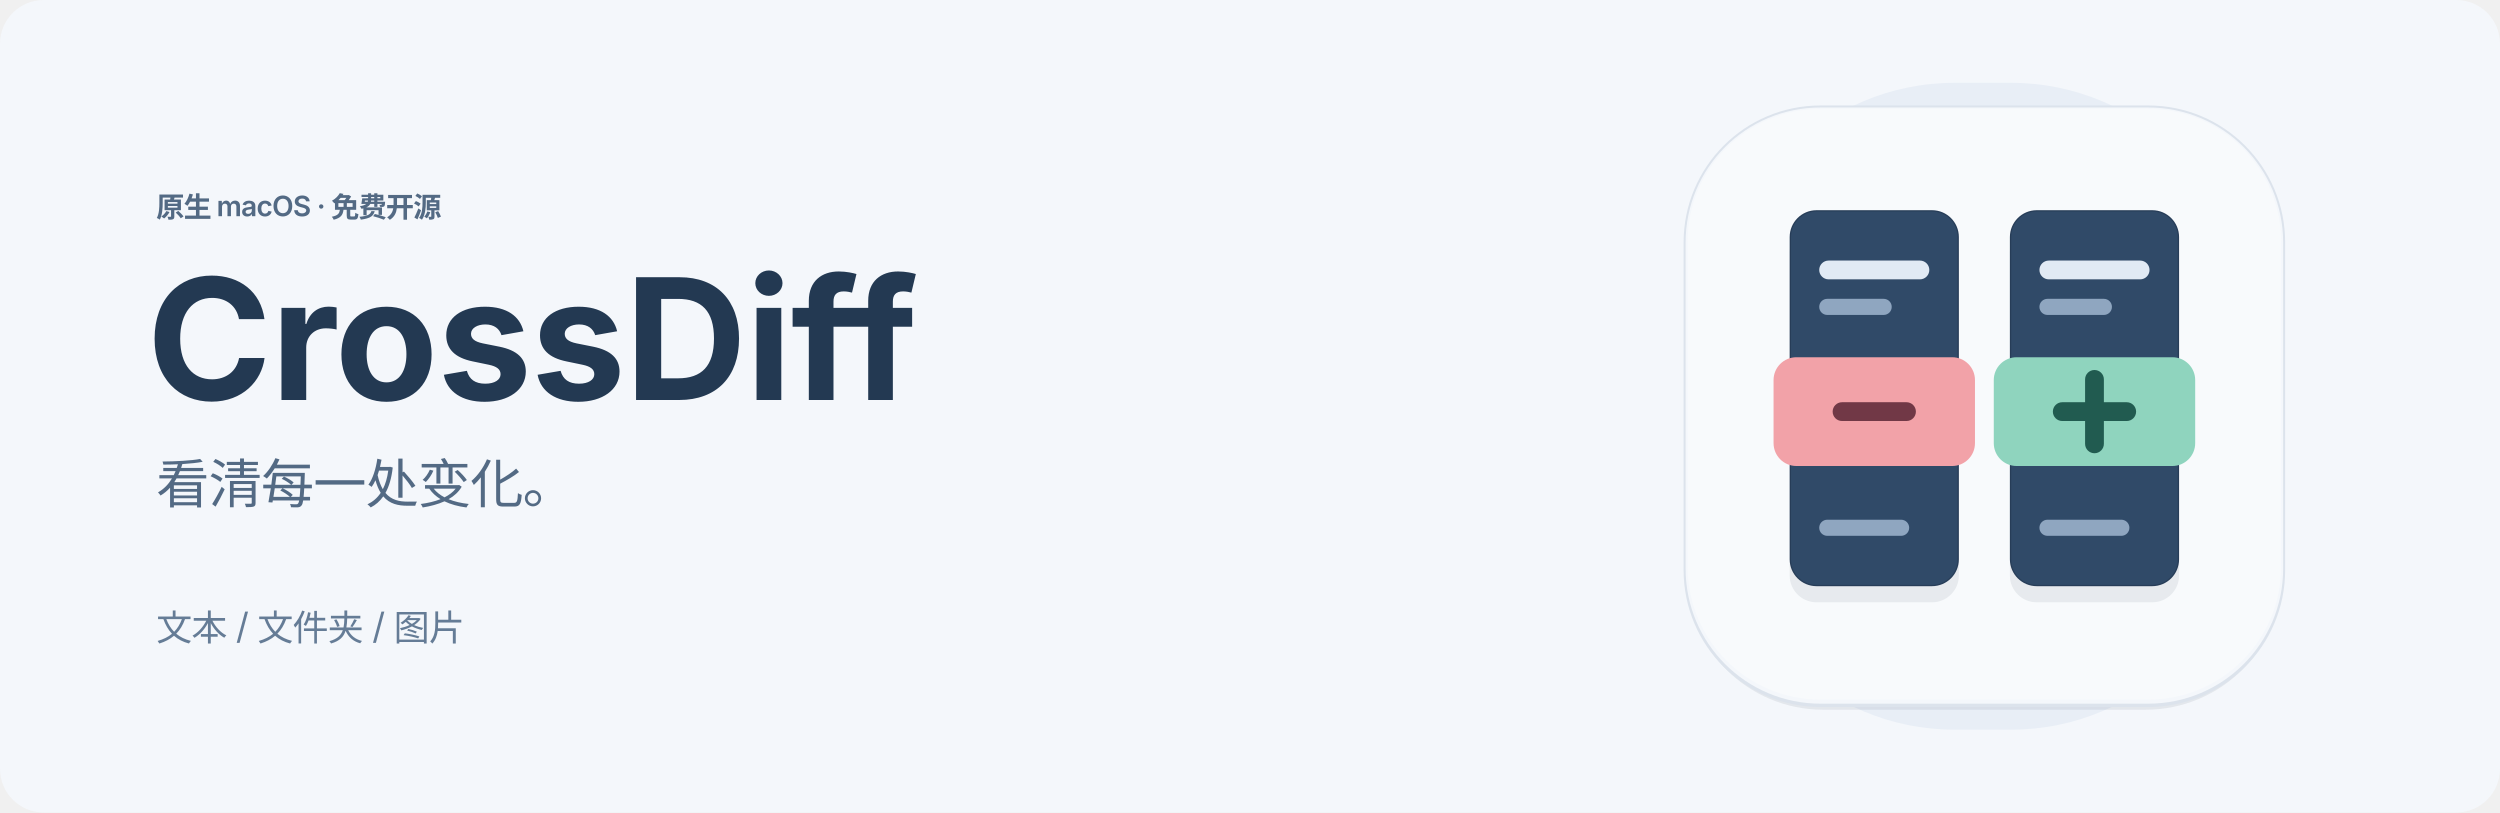
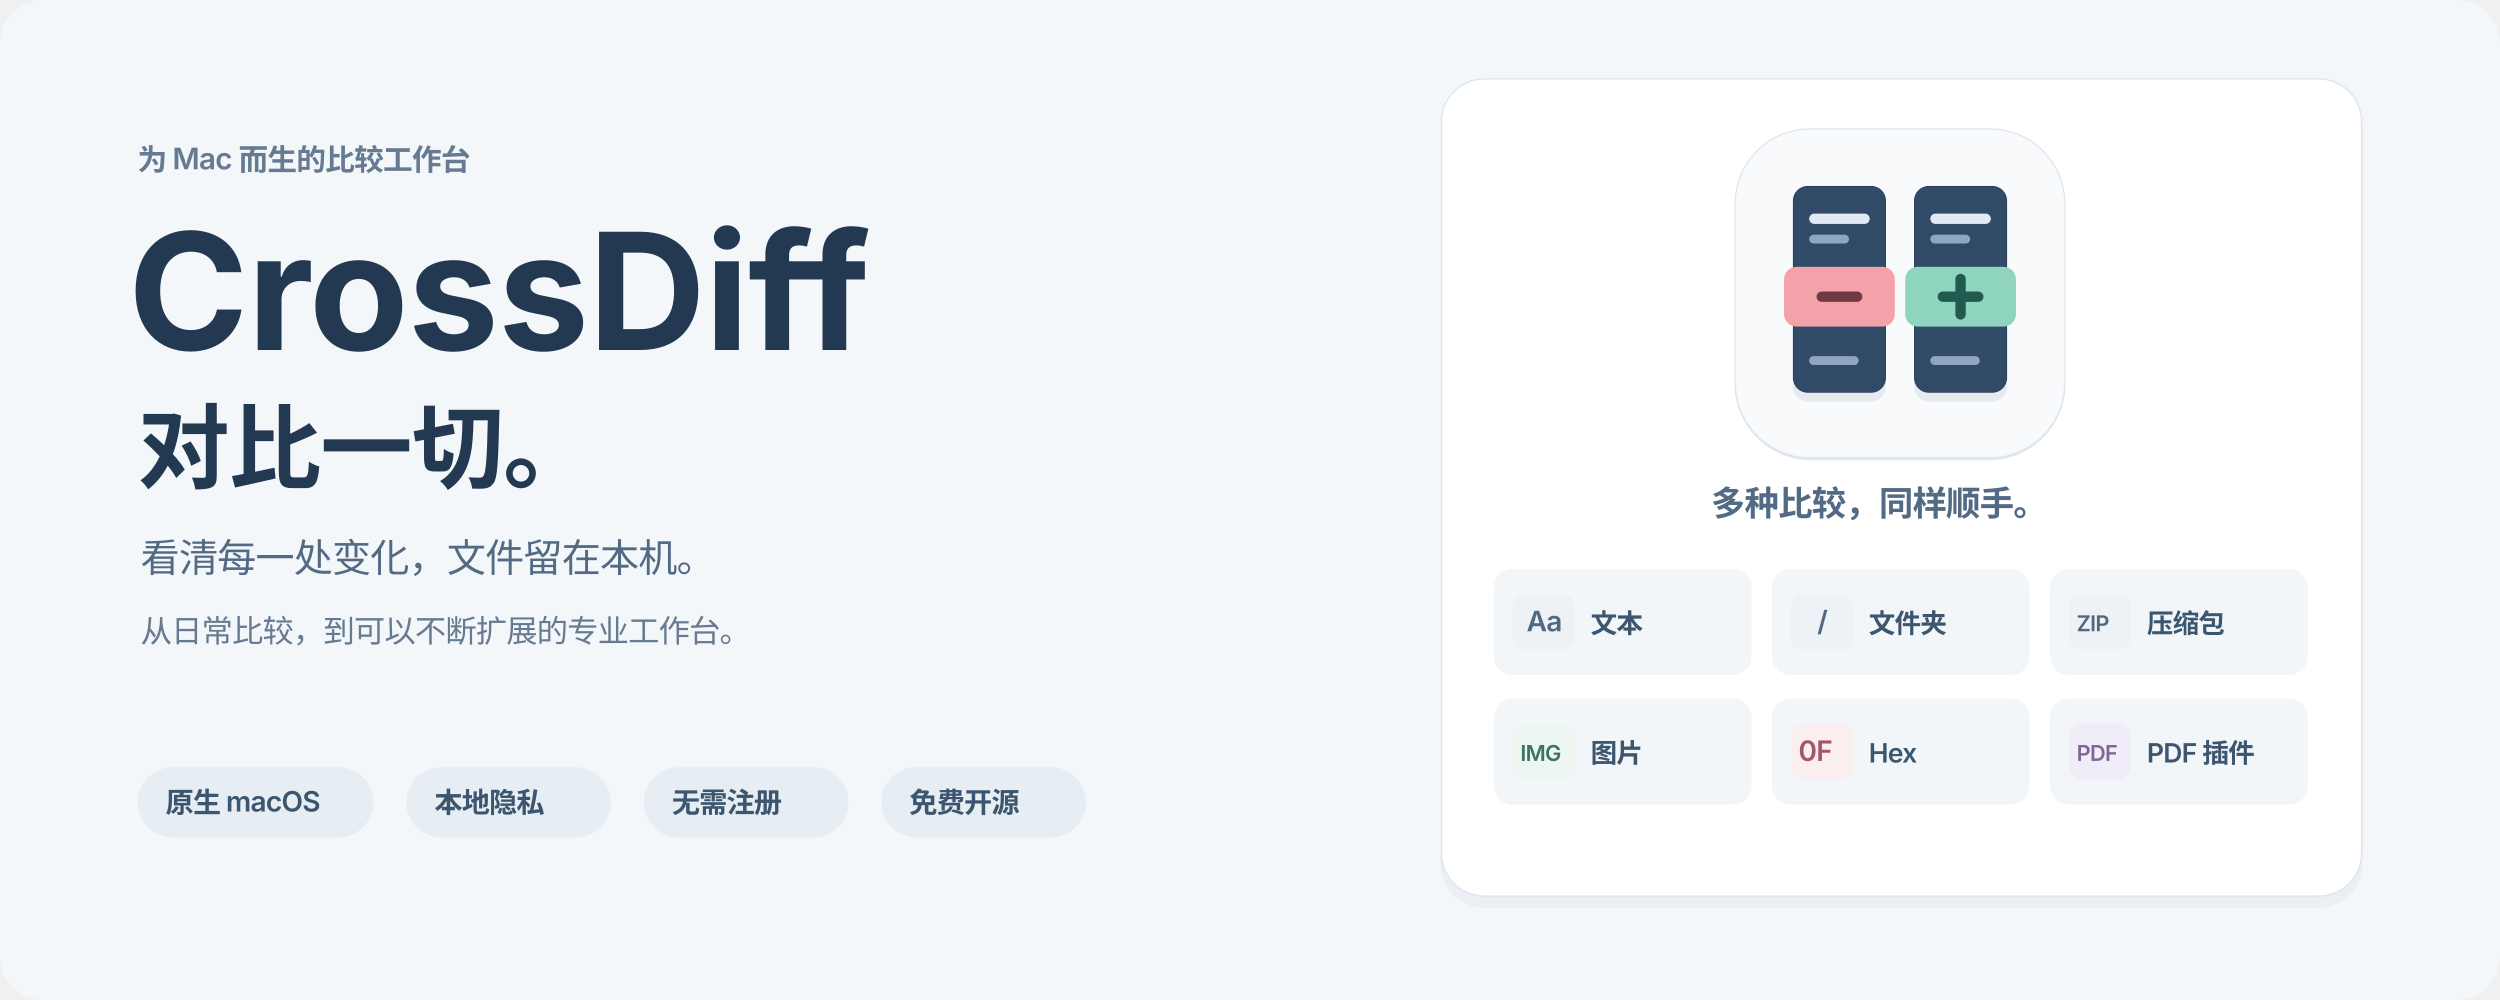
- <svg xmlns="http://www.w3.org/2000/svg" width="1600" height="520" viewBox="0 0 1600 520" role="img" aria-label="CrossDiff">
-   <rect x="0.0" y="0.0" width="1600.0" height="520.0" rx="28.0" fill="#F4F7FB" opacity="1.0" />
-   <rect x="1101.0" y="53.0" width="336.0" height="414.0" rx="150.0" fill="#E8EEF6" opacity="1.0" />
-   <text x="100.0" y="139.0" font-family="-apple-system, BlinkMacSystemFont, 'Segoe UI', sans-serif" font-size="18.0" font-weight="600" letter-spacing="-0.5" fill="#536A84">原生 macOS · 免费开源</text>
-   <text x="94.0" y="256.0" font-family="-apple-system, BlinkMacSystemFont, 'Segoe UI', sans-serif" font-size="108.0" font-weight="700" letter-spacing="-0.5" fill="#233952">CrossDiff</text>
-   <text x="100.0" y="322.0" font-family="-apple-system, BlinkMacSystemFont, 'Segoe UI', sans-serif" font-size="34.0" font-weight="400" letter-spacing="-0.5" fill="#536A84">看清每一处变化。</text>
-   <text x="100.0" y="410.0" font-family="-apple-system, BlinkMacSystemFont, 'Segoe UI', sans-serif" font-size="23.0" font-weight="400" letter-spacing="-0.5" fill="#657C96">文本  /  文件夹  /  图片</text>
-   <rect x="1079.219" y="72.656" width="381.562" height="381.562" rx="87.656" fill="#14263E" opacity="0.08" />
-   <rect x="1077.5" y="67.5" width="385.0" height="385.0" rx="87.656" fill="#DCE3EC" opacity="1.0" />
-   <rect x="1078.789" y="68.789" width="382.422" height="381.562" rx="86.367" fill="#F4F7FB" opacity="1.0" />
-   <rect x="1080.078" y="69.648" width="379.844" height="378.125" rx="85.078" fill="#F8FAFC" opacity="1.0" />
-   <rect x="1145.391" y="144.844" width="108.281" height="240.625" rx="17.188" fill="#14263E" opacity="0.075" />
-   <rect x="1145.391" y="134.531" width="108.281" height="240.625" rx="17.188" fill="#273D58" opacity="1.0" />
-   <rect x="1146.25" y="135.391" width="106.562" height="238.906" rx="16.328" fill="#304A68" opacity="1.0" />
-   <rect x="1164.297" y="166.758" width="70.469" height="12.031" rx="6.016" fill="#E1EAF4" opacity="1.0" />
-   <rect x="1164.297" y="191.25" width="46.406" height="10.312" rx="5.156" fill="#8FA6C0" opacity="1.0" />
-   <rect x="1164.297" y="332.617" width="57.578" height="10.312" rx="5.156" fill="#8FA6C0" opacity="1.0" />
-   <rect x="1286.328" y="144.844" width="108.281" height="240.625" rx="17.188" fill="#14263E" opacity="0.075" />
-   <rect x="1286.328" y="134.531" width="108.281" height="240.625" rx="17.188" fill="#273D58" opacity="1.0" />
-   <rect x="1287.188" y="135.391" width="106.562" height="238.906" rx="16.328" fill="#304A68" opacity="1.0" />
-   <rect x="1305.234" y="166.758" width="70.469" height="12.031" rx="6.016" fill="#E1EAF4" opacity="1.0" />
-   <rect x="1305.234" y="191.25" width="46.406" height="10.312" rx="5.156" fill="#8FA6C0" opacity="1.0" />
-   <rect x="1305.234" y="332.617" width="57.578" height="10.312" rx="5.156" fill="#8FA6C0" opacity="1.0" />
-   <rect x="1135.078" y="228.633" width="128.906" height="69.609" rx="14.609" fill="#F2A2A8" opacity="1.0" />
-   <rect x="1276.016" y="228.633" width="128.906" height="69.609" rx="14.609" fill="#8FD4BE" opacity="1.0" />
-   <rect x="1172.891" y="257.422" width="53.281" height="12.031" rx="6.016" fill="#713846" opacity="1.0" />
-   <rect x="1313.828" y="257.422" width="53.281" height="12.031" rx="6.016" fill="#215B50" opacity="1.0" />
-   <rect x="1334.453" y="236.797" width="12.031" height="53.281" rx="6.016" fill="#215B50" opacity="1.0" />
+ <svg xmlns="http://www.w3.org/2000/svg" width="1600" height="640" viewBox="0 0 1600 640" role="img" aria-label="CrossDiff">
+   <rect x="0.0" y="0.0" width="1600.0" height="640.0" rx="28.0" fill="#F4F7FA" opacity="1.0" />
+   <text x="88.0" y="109.0" font-family="-apple-system, BlinkMacSystemFont, 'Segoe UI', sans-serif" font-size="19.0" font-weight="600" letter-spacing="-0.5" fill="#667A91">为 Mac 而生的比较工作台</text>
+   <text x="82.0" y="224.0" font-family="-apple-system, BlinkMacSystemFont, 'Segoe UI', sans-serif" font-size="104.0" font-weight="700" letter-spacing="-0.5" fill="#233952">CrossDiff</text>
+   <text x="88.0" y="308.0" font-family="-apple-system, BlinkMacSystemFont, 'Segoe UI', sans-serif" font-size="59.0" font-weight="600" letter-spacing="-0.5" fill="#233952">对比一切。</text>
+   <text x="90.0" y="366.0" font-family="-apple-system, BlinkMacSystemFont, 'Segoe UI', sans-serif" font-size="25.0" font-weight="400" letter-spacing="-0.5" fill="#536A84">看清每一处变化，文件留在本机。</text>
+   <text x="90.0" y="411.0" font-family="-apple-system, BlinkMacSystemFont, 'Segoe UI', sans-serif" font-size="20.0" font-weight="400" letter-spacing="-0.5" fill="#667A91">从日常比较，到可以不断扩展的专业工作台。</text>
+   <rect x="88.0" y="491.0" width="151.0" height="45.0" rx="22.5" fill="#E6EDF3" opacity="1.0" />
+   <text x="106.0" y="520.0" font-family="-apple-system, BlinkMacSystemFont, 'Segoe UI', sans-serif" font-size="18.0" font-weight="600" letter-spacing="-0.5" fill="#3C566F">原生 macOS</text>
+   <rect x="260.0" y="491.0" width="131.0" height="45.0" rx="22.5" fill="#E6EDF3" opacity="1.0" />
+   <text x="278.0" y="520.0" font-family="-apple-system, BlinkMacSystemFont, 'Segoe UI', sans-serif" font-size="18.0" font-weight="600" letter-spacing="-0.5" fill="#3C566F">本地隐私</text>
+   <rect x="412.0" y="491.0" width="131.0" height="45.0" rx="22.5" fill="#E6EDF3" opacity="1.0" />
+   <text x="430.0" y="520.0" font-family="-apple-system, BlinkMacSystemFont, 'Segoe UI', sans-serif" font-size="18.0" font-weight="600" letter-spacing="-0.5" fill="#3C566F">无需注册</text>
+   <rect x="564.0" y="491.0" width="131.0" height="45.0" rx="22.5" fill="#E6EDF3" opacity="1.0" />
+   <text x="582.0" y="520.0" font-family="-apple-system, BlinkMacSystemFont, 'Segoe UI', sans-serif" font-size="18.0" font-weight="600" letter-spacing="-0.5" fill="#3C566F">免费开源</text>
+   <rect x="922.0" y="57.0" width="590.0" height="524.0" rx="28.0" fill="#233952" opacity="0.045" />
+   <rect x="922.0" y="50.0" width="590.0" height="524.0" rx="28.0" fill="#DEE7EF" opacity="1.0" />
+   <rect x="923.0" y="51.0" width="588.0" height="522.0" rx="27.0" fill="#FFFFFF" opacity="1.0" />
+   <rect x="1111.07" y="84.961" width="209.859" height="209.859" rx="48.211" fill="#14263E" opacity="0.08" />
+   <rect x="1110.125" y="82.125" width="211.75" height="211.75" rx="48.211" fill="#DCE3EC" opacity="1.0" />
+   <rect x="1110.834" y="82.834" width="210.332" height="209.859" rx="47.502" fill="#F4F7FB" opacity="1.0" />
+   <rect x="1111.543" y="83.307" width="208.914" height="207.969" rx="46.793" fill="#F8FAFC" opacity="1.0" />
+   <rect x="1147.465" y="124.664" width="59.555" height="132.344" rx="9.453" fill="#14263E" opacity="0.075" />
+   <rect x="1147.465" y="118.992" width="59.555" height="132.344" rx="9.453" fill="#273D58" opacity="1.0" />
+   <rect x="1147.938" y="119.465" width="58.609" height="131.398" rx="8.98" fill="#304A68" opacity="1.0" />
+   <rect x="1157.863" y="136.717" width="38.758" height="6.617" rx="3.309" fill="#E1EAF4" opacity="1.0" />
+   <rect x="1157.863" y="150.188" width="25.523" height="5.672" rx="2.836" fill="#8FA6C0" opacity="1.0" />
+   <rect x="1157.863" y="227.939" width="31.668" height="5.672" rx="2.836" fill="#8FA6C0" opacity="1.0" />
+   <rect x="1224.98" y="124.664" width="59.555" height="132.344" rx="9.453" fill="#14263E" opacity="0.075" />
+   <rect x="1224.98" y="118.992" width="59.555" height="132.344" rx="9.453" fill="#273D58" opacity="1.0" />
+   <rect x="1225.453" y="119.465" width="58.609" height="131.398" rx="8.98" fill="#304A68" opacity="1.0" />
+   <rect x="1235.379" y="136.717" width="38.758" height="6.617" rx="3.309" fill="#E1EAF4" opacity="1.0" />
+   <rect x="1235.379" y="150.188" width="25.523" height="5.672" rx="2.836" fill="#8FA6C0" opacity="1.0" />
+   <rect x="1235.379" y="227.939" width="31.668" height="5.672" rx="2.836" fill="#8FA6C0" opacity="1.0" />
+   <rect x="1141.793" y="170.748" width="70.898" height="38.285" rx="8.035" fill="#F2A2A8" opacity="1.0" />
+   <rect x="1219.309" y="170.748" width="70.898" height="38.285" rx="8.035" fill="#8FD4BE" opacity="1.0" />
+   <rect x="1162.59" y="186.582" width="29.305" height="6.617" rx="3.309" fill="#713846" opacity="1.0" />
+   <rect x="1240.105" y="186.582" width="29.305" height="6.617" rx="3.309" fill="#215B50" opacity="1.0" />
+   <rect x="1251.449" y="175.238" width="6.617" height="29.305" rx="3.309" fill="#215B50" opacity="1.0" />
+   <text x="1095.0" y="330.0" font-family="-apple-system, BlinkMacSystemFont, 'Segoe UI', sans-serif" font-size="22.0" font-weight="600" letter-spacing="-0.5" fill="#536A84">多种比较，同样顺手。</text>
+   <rect x="956.0" y="364.0" width="165.0" height="68.0" rx="12.0" fill="#F3F6F9" opacity="1.0" />
+   <rect x="968.0" y="380.0" width="40.0" height="36.0" rx="8.0" fill="#EEF2F7" opacity="1.0" />
+   <text x="977.0" y="404.0" font-family="-apple-system, BlinkMacSystemFont, 'Segoe UI', sans-serif" font-size="18.0" font-weight="600" letter-spacing="-0.5" fill="#506981">Aa</text>
+   <text x="1018.0" y="405.0" font-family="-apple-system, BlinkMacSystemFont, 'Segoe UI', sans-serif" font-size="17.0" font-weight="600" letter-spacing="-0.5" fill="#3C566F">文本</text>
+   <rect x="1134.0" y="364.0" width="165.0" height="68.0" rx="12.0" fill="#F3F6F9" opacity="1.0" />
+   <rect x="1146.0" y="380.0" width="40.0" height="36.0" rx="8.0" fill="#EEF2F7" opacity="1.0" />
+   <text x="1163.0" y="404.0" font-family="-apple-system, BlinkMacSystemFont, 'Segoe UI', sans-serif" font-size="18.0" font-weight="600" letter-spacing="-0.5" fill="#506981">/</text>
+   <text x="1196.0" y="405.0" font-family="-apple-system, BlinkMacSystemFont, 'Segoe UI', sans-serif" font-size="17.0" font-weight="600" letter-spacing="-0.5" fill="#3C566F">文件夹</text>
+   <rect x="1312.0" y="364.0" width="165.0" height="68.0" rx="12.0" fill="#F3F6F9" opacity="1.0" />
+   <rect x="1324.0" y="380.0" width="40.0" height="36.0" rx="8.0" fill="#EEF2F7" opacity="1.0" />
+   <text x="1329.0" y="404.0" font-family="-apple-system, BlinkMacSystemFont, 'Segoe UI', sans-serif" font-size="14.0" font-weight="600" letter-spacing="-0.5" fill="#506981">ZIP</text>
+   <text x="1374.0" y="405.0" font-family="-apple-system, BlinkMacSystemFont, 'Segoe UI', sans-serif" font-size="17.0" font-weight="600" letter-spacing="-0.5" fill="#3C566F">压缩包</text>
+   <rect x="956.0" y="447.0" width="165.0" height="68.0" rx="12.0" fill="#F3F6F9" opacity="1.0" />
+   <rect x="968.0" y="463.0" width="40.0" height="36.0" rx="8.0" fill="#EDF6F1" opacity="1.0" />
+   <text x="973.0" y="487.0" font-family="-apple-system, BlinkMacSystemFont, 'Segoe UI', sans-serif" font-size="14.0" font-weight="600" letter-spacing="-0.5" fill="#3D7460">IMG</text>
+   <text x="1018.0" y="488.0" font-family="-apple-system, BlinkMacSystemFont, 'Segoe UI', sans-serif" font-size="17.0" font-weight="600" letter-spacing="-0.5" fill="#3C566F">图片</text>
+   <rect x="1134.0" y="447.0" width="165.0" height="68.0" rx="12.0" fill="#F3F6F9" opacity="1.0" />
+   <rect x="1146.0" y="463.0" width="40.0" height="36.0" rx="8.0" fill="#FAEEEE" opacity="1.0" />
+   <text x="1151.0" y="487.0" font-family="-apple-system, BlinkMacSystemFont, 'Segoe UI', sans-serif" font-size="18.0" font-weight="600" letter-spacing="-0.5" fill="#A35766">0F</text>
+   <text x="1196.0" y="488.0" font-family="-apple-system, BlinkMacSystemFont, 'Segoe UI', sans-serif" font-size="17.0" font-weight="600" letter-spacing="-0.5" fill="#3C566F">Hex</text>
+   <rect x="1312.0" y="447.0" width="165.0" height="68.0" rx="12.0" fill="#F3F6F9" opacity="1.0" />
+   <rect x="1324.0" y="463.0" width="40.0" height="36.0" rx="8.0" fill="#F1EDF8" opacity="1.0" />
+   <text x="1329.0" y="487.0" font-family="-apple-system, BlinkMacSystemFont, 'Segoe UI', sans-serif" font-size="14.0" font-weight="600" letter-spacing="-0.5" fill="#806699">PDF</text>
+   <text x="1374.0" y="488.0" font-family="-apple-system, BlinkMacSystemFont, 'Segoe UI', sans-serif" font-size="17.0" font-weight="600" letter-spacing="-0.5" fill="#3C566F">PDF 插件</text>
</svg>
